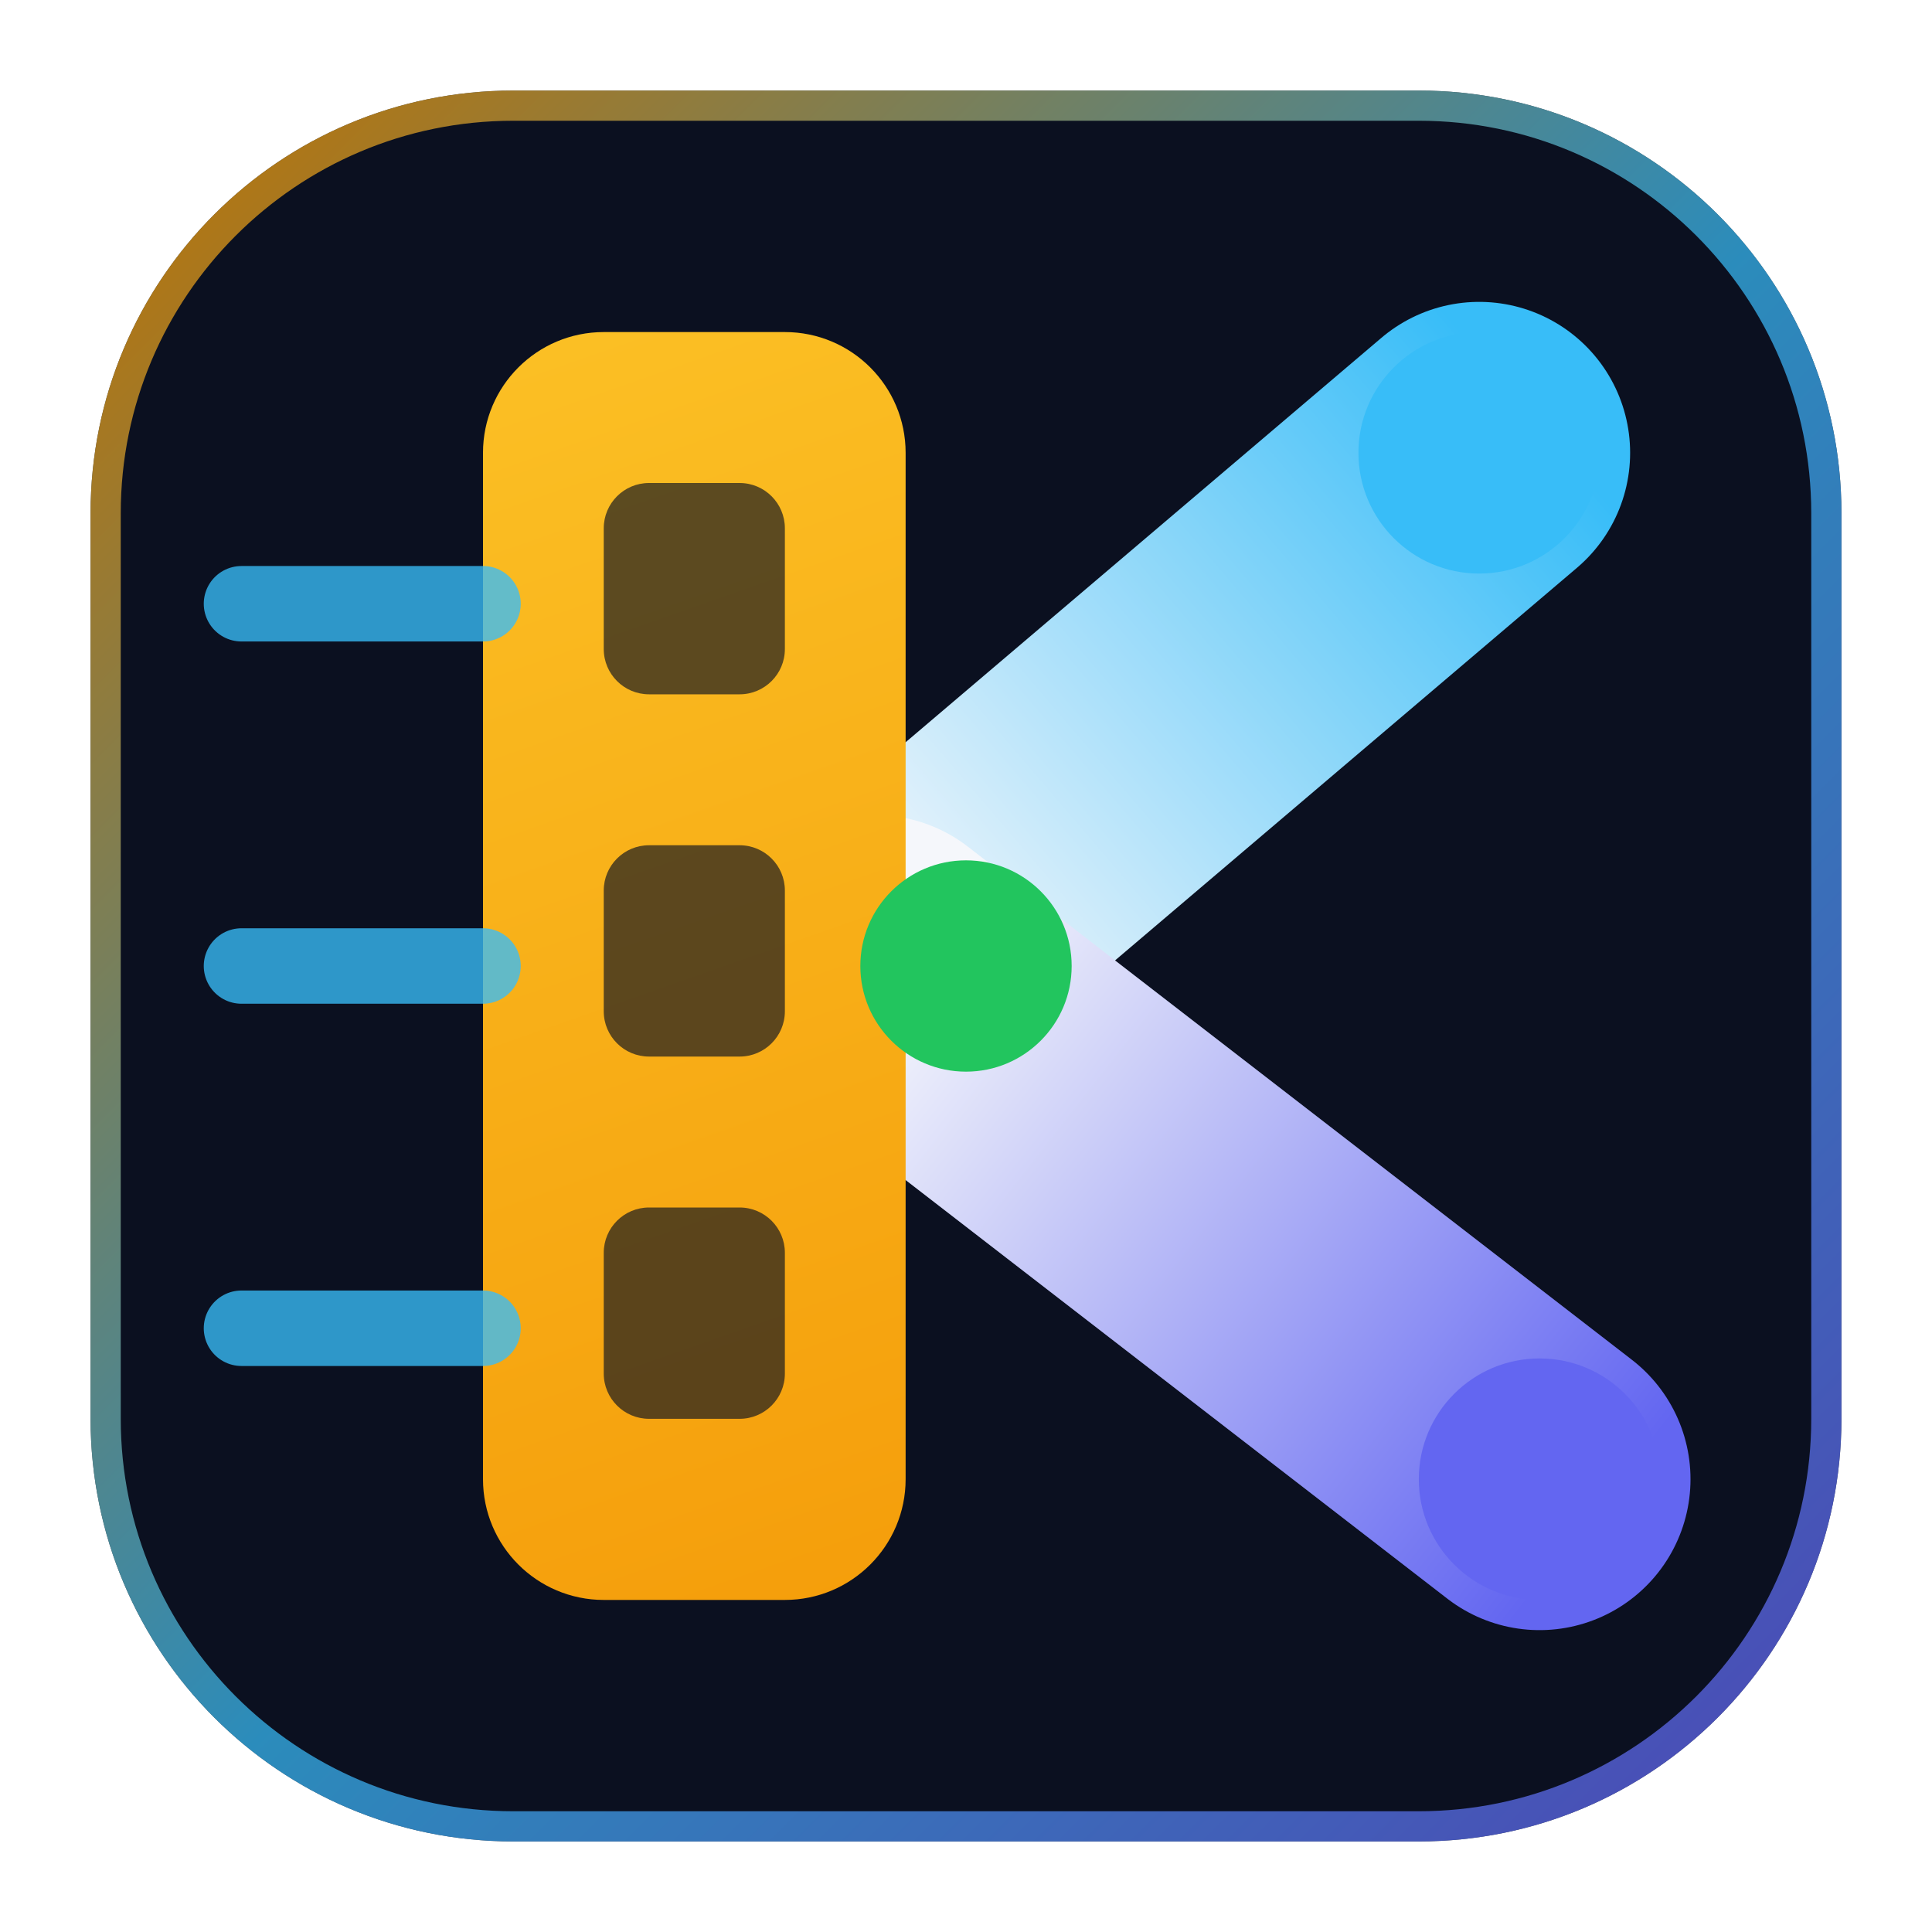
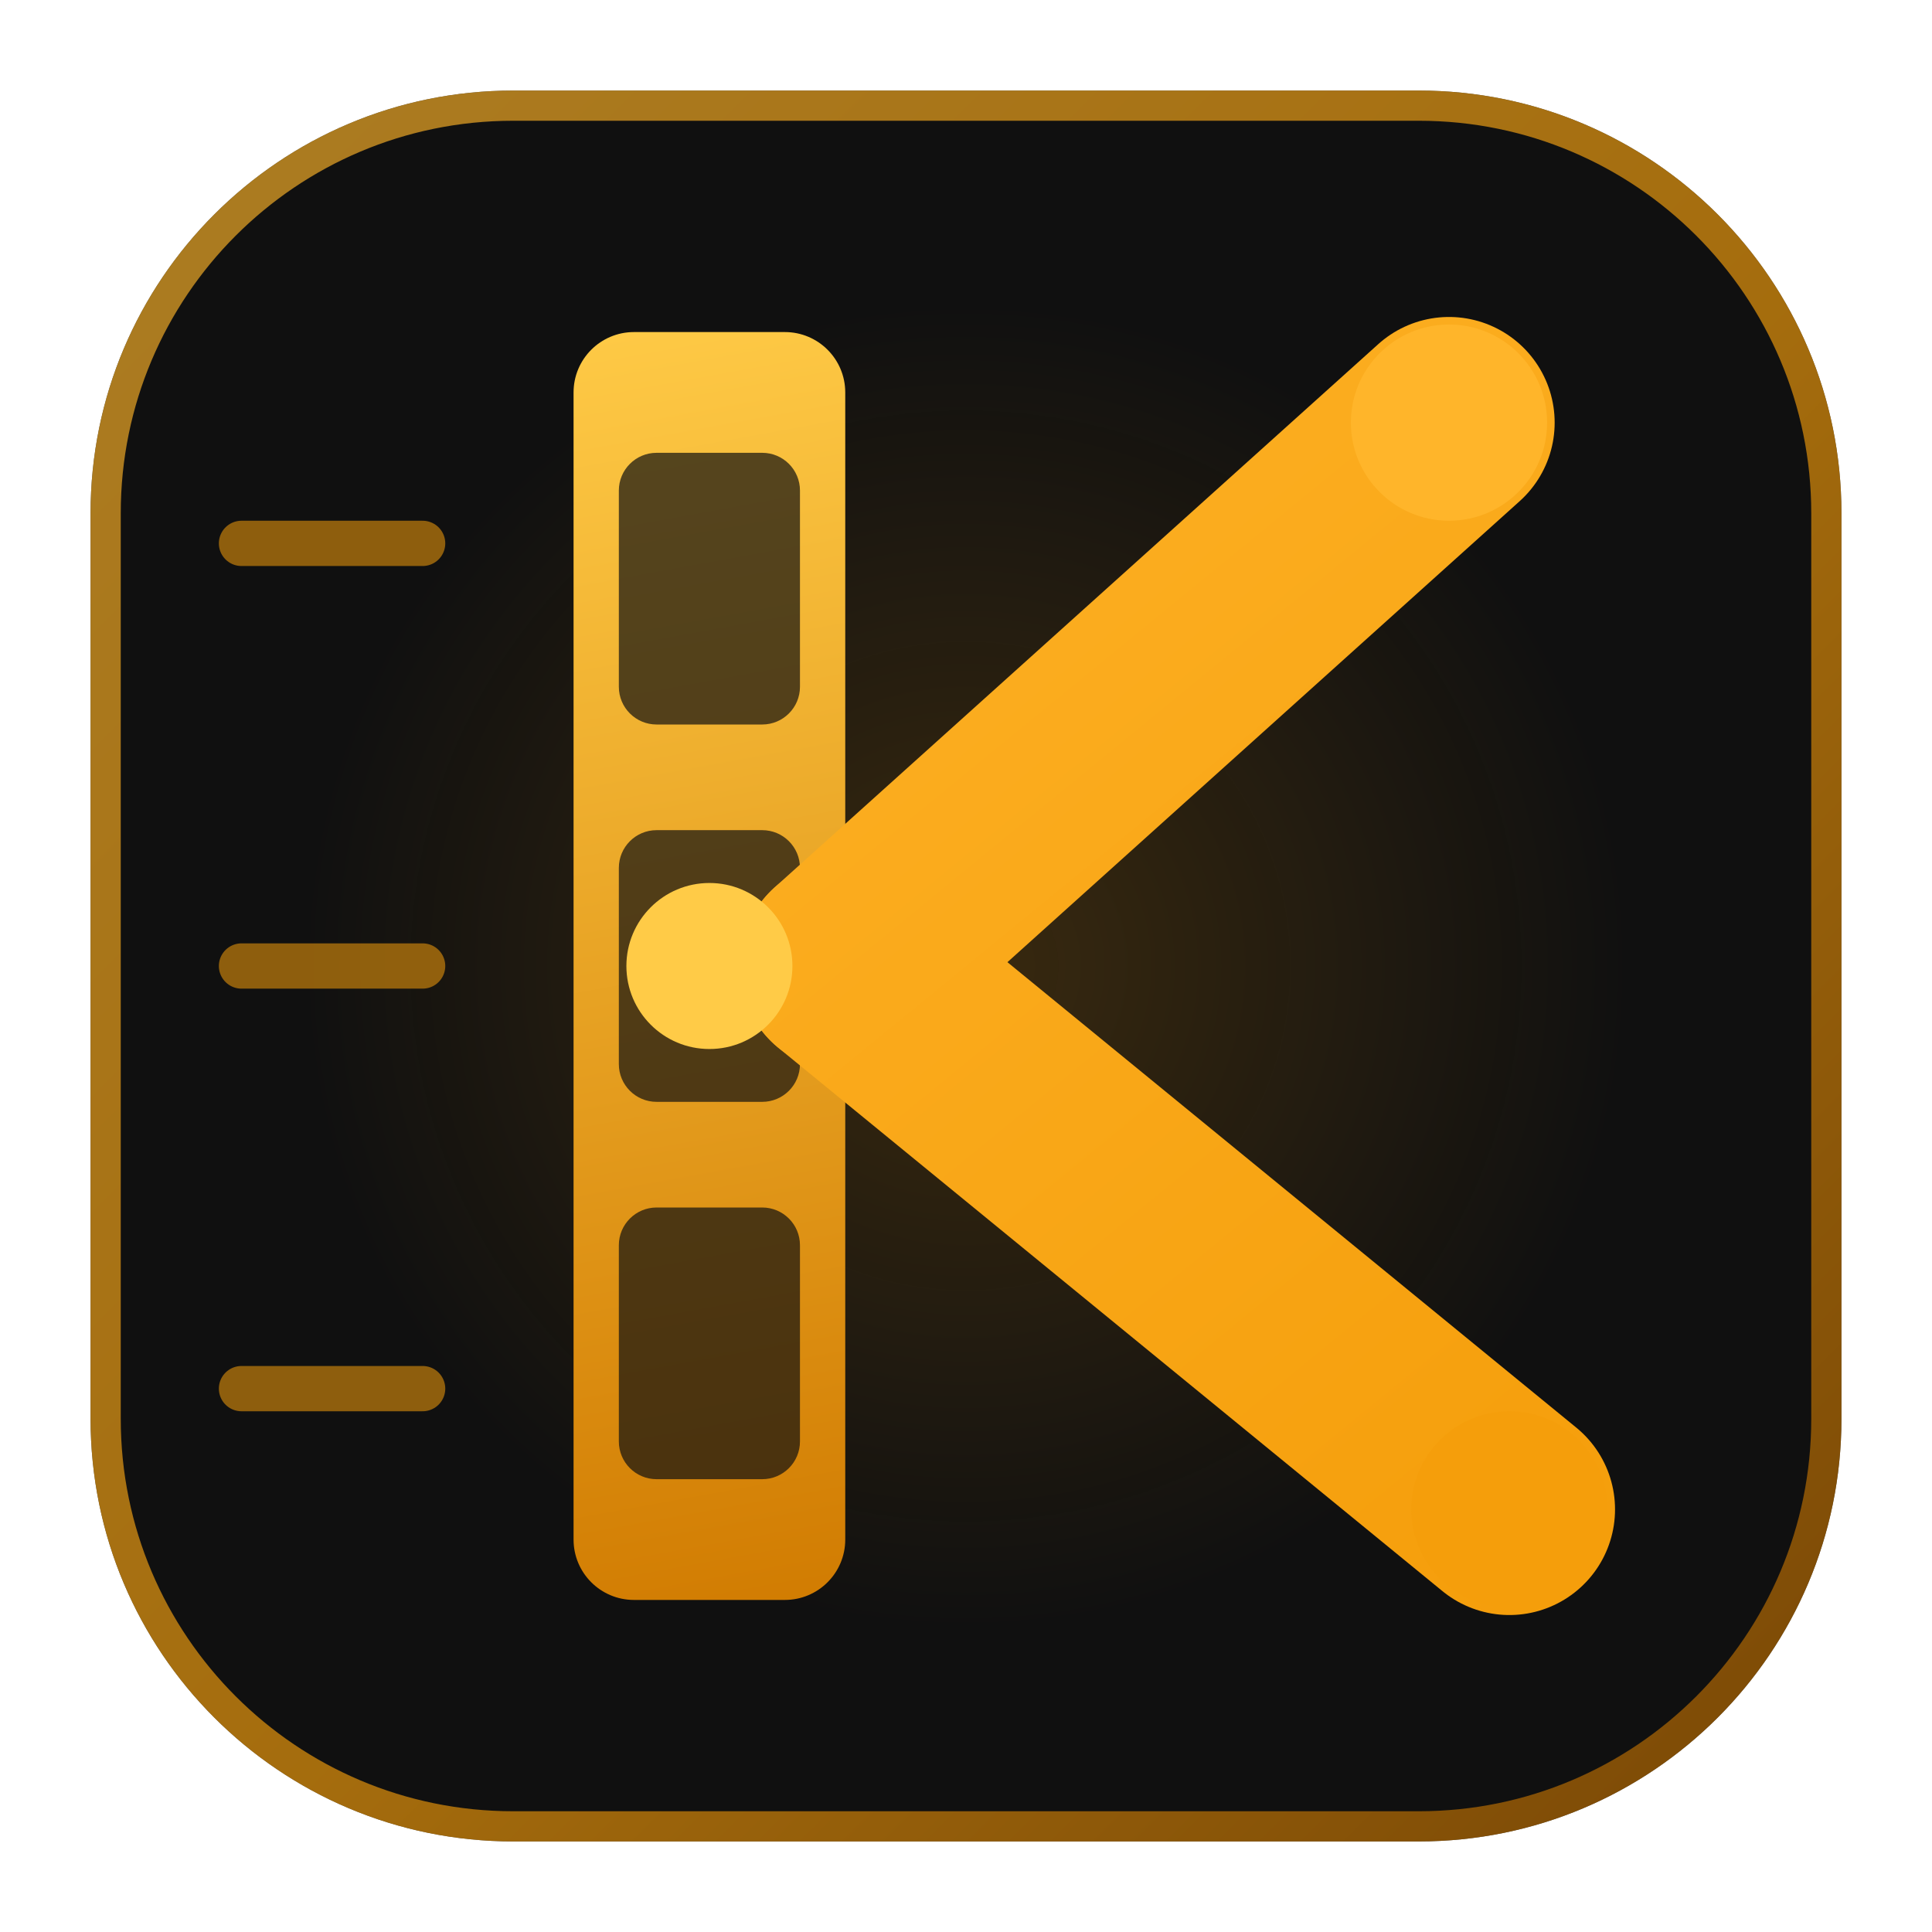
<svg xmlns="http://www.w3.org/2000/svg" viewBox="0 0 64 64" role="img" aria-label="Krishiv mark">
  <defs>
-     <linearGradient id="krishiv-frame" x1="6" y1="6" x2="58" y2="58" gradientUnits="userSpaceOnUse">
-       <stop stop-color="#F59E0B" />
-       <stop offset="0.52" stop-color="#38BDF8" />
-       <stop offset="1" stop-color="#6366F1" />
+     <linearGradient id="ks-frame" x1="6" y1="6" x2="58" y2="58" gradientUnits="userSpaceOnUse">
+       <stop offset="0" stop-color="#FFB52A" />
+       <stop offset="0.55" stop-color="#F59E0B" />
+       <stop offset="1" stop-color="#B86A00" />
    </linearGradient>
-     <linearGradient id="krishiv-spine" x1="17" y1="12" x2="31" y2="52" gradientUnits="userSpaceOnUse">
-       <stop stop-color="#FBBF24" />
+     <linearGradient id="ks-stroke" x1="14" y1="10" x2="50" y2="54" gradientUnits="userSpaceOnUse">
+       <stop offset="0" stop-color="#FFB52A" />
      <stop offset="1" stop-color="#F59E0B" />
    </linearGradient>
-     <linearGradient id="krishiv-upper" x1="30" y1="32" x2="51" y2="14" gradientUnits="userSpaceOnUse">
-       <stop stop-color="#F5F7FB" />
-       <stop offset="1" stop-color="#38BDF8" />
+     <linearGradient id="ks-spine" x1="20" y1="10" x2="28" y2="54" gradientUnits="userSpaceOnUse">
+       <stop offset="0" stop-color="#FFCB47" />
+       <stop offset="1" stop-color="#D07A00" />
    </linearGradient>
-     <linearGradient id="krishiv-lower" x1="30" y1="32" x2="53" y2="50" gradientUnits="userSpaceOnUse">
-       <stop stop-color="#F5F7FB" />
-       <stop offset="1" stop-color="#6366F1" />
-     </linearGradient>
+     <radialGradient id="ks-glow" cx="32" cy="32" r="22" gradientUnits="userSpaceOnUse">
+       <stop offset="0" stop-color="#F59E0B" stop-opacity="0.18" />
+       <stop offset="1" stop-color="#F59E0B" stop-opacity="0" />
+     </radialGradient>
  </defs>
-   <rect x="3" y="3" width="58" height="58" rx="14" fill="#0B1020" />
-   <rect x="3.5" y="3.5" width="57" height="57" rx="13.5" fill="none" stroke="url(#krishiv-frame)" stroke-opacity="0.72" />
-   <path d="M29 32L49 15" fill="none" stroke="url(#krishiv-upper)" stroke-width="10" stroke-linecap="round" />
-   <path d="M29 32L51 49" fill="none" stroke="url(#krishiv-lower)" stroke-width="10" stroke-linecap="round" />
-   <rect x="16" y="11" width="14" height="42" rx="4" fill="url(#krishiv-spine)" />
-   <rect x="20" y="16" width="6" height="7" rx="1.5" fill="#0B1020" opacity="0.66" />
-   <rect x="20" y="28" width="6" height="7" rx="1.5" fill="#0B1020" opacity="0.66" />
-   <rect x="20" y="40" width="6" height="7" rx="1.5" fill="#0B1020" opacity="0.66" />
-   <path d="M8 20h8M8 32h8M8 44h8" fill="none" stroke="#38BDF8" stroke-width="2.5" stroke-linecap="round" opacity="0.78" />
-   <circle cx="49" cy="15" r="4" fill="#38BDF8" />
-   <circle cx="51" cy="49" r="4" fill="#6366F1" />
-   <circle cx="32" cy="32" r="3.5" fill="#22C55E" />
+   <rect x="3" y="3" width="58" height="58" rx="14" fill="#101010" />
+   <rect x="3" y="3" width="58" height="58" rx="14" fill="url(#ks-glow)" />
+   <rect x="3.5" y="3.5" width="57" height="57" rx="13.5" fill="none" stroke="url(#ks-frame)" stroke-width="1" stroke-opacity="0.65" />
+   <rect x="19" y="11" width="9" height="42" rx="2" fill="url(#ks-spine)" />
+   <rect x="20.5" y="15" width="6" height="9" rx="1.25" fill="#101010" fill-opacity="0.7" />
+   <rect x="20.5" y="27.5" width="6" height="9" rx="1.25" fill="#101010" fill-opacity="0.7" />
+   <rect x="20.5" y="40" width="6" height="9" rx="1.25" fill="#101010" fill-opacity="0.7" />
+   <path d="M28 32L48 14" fill="none" stroke="url(#ks-stroke)" stroke-width="7" stroke-linecap="round" />
+   <path d="M28 32L50 50" fill="none" stroke="url(#ks-stroke)" stroke-width="7" stroke-linecap="round" />
+   <circle cx="48" cy="14" r="3.25" fill="#FFB52A" />
+   <circle cx="50" cy="50" r="3.25" fill="#F59E0B" />
+   <circle cx="23.5" cy="32" r="2.75" fill="#FFCB47" />
+   <path d="M8 18h6M8 32h6M8 46h6" fill="none" stroke="#F59E0B" stroke-width="1.5" stroke-linecap="round" stroke-opacity="0.55" />
</svg>
